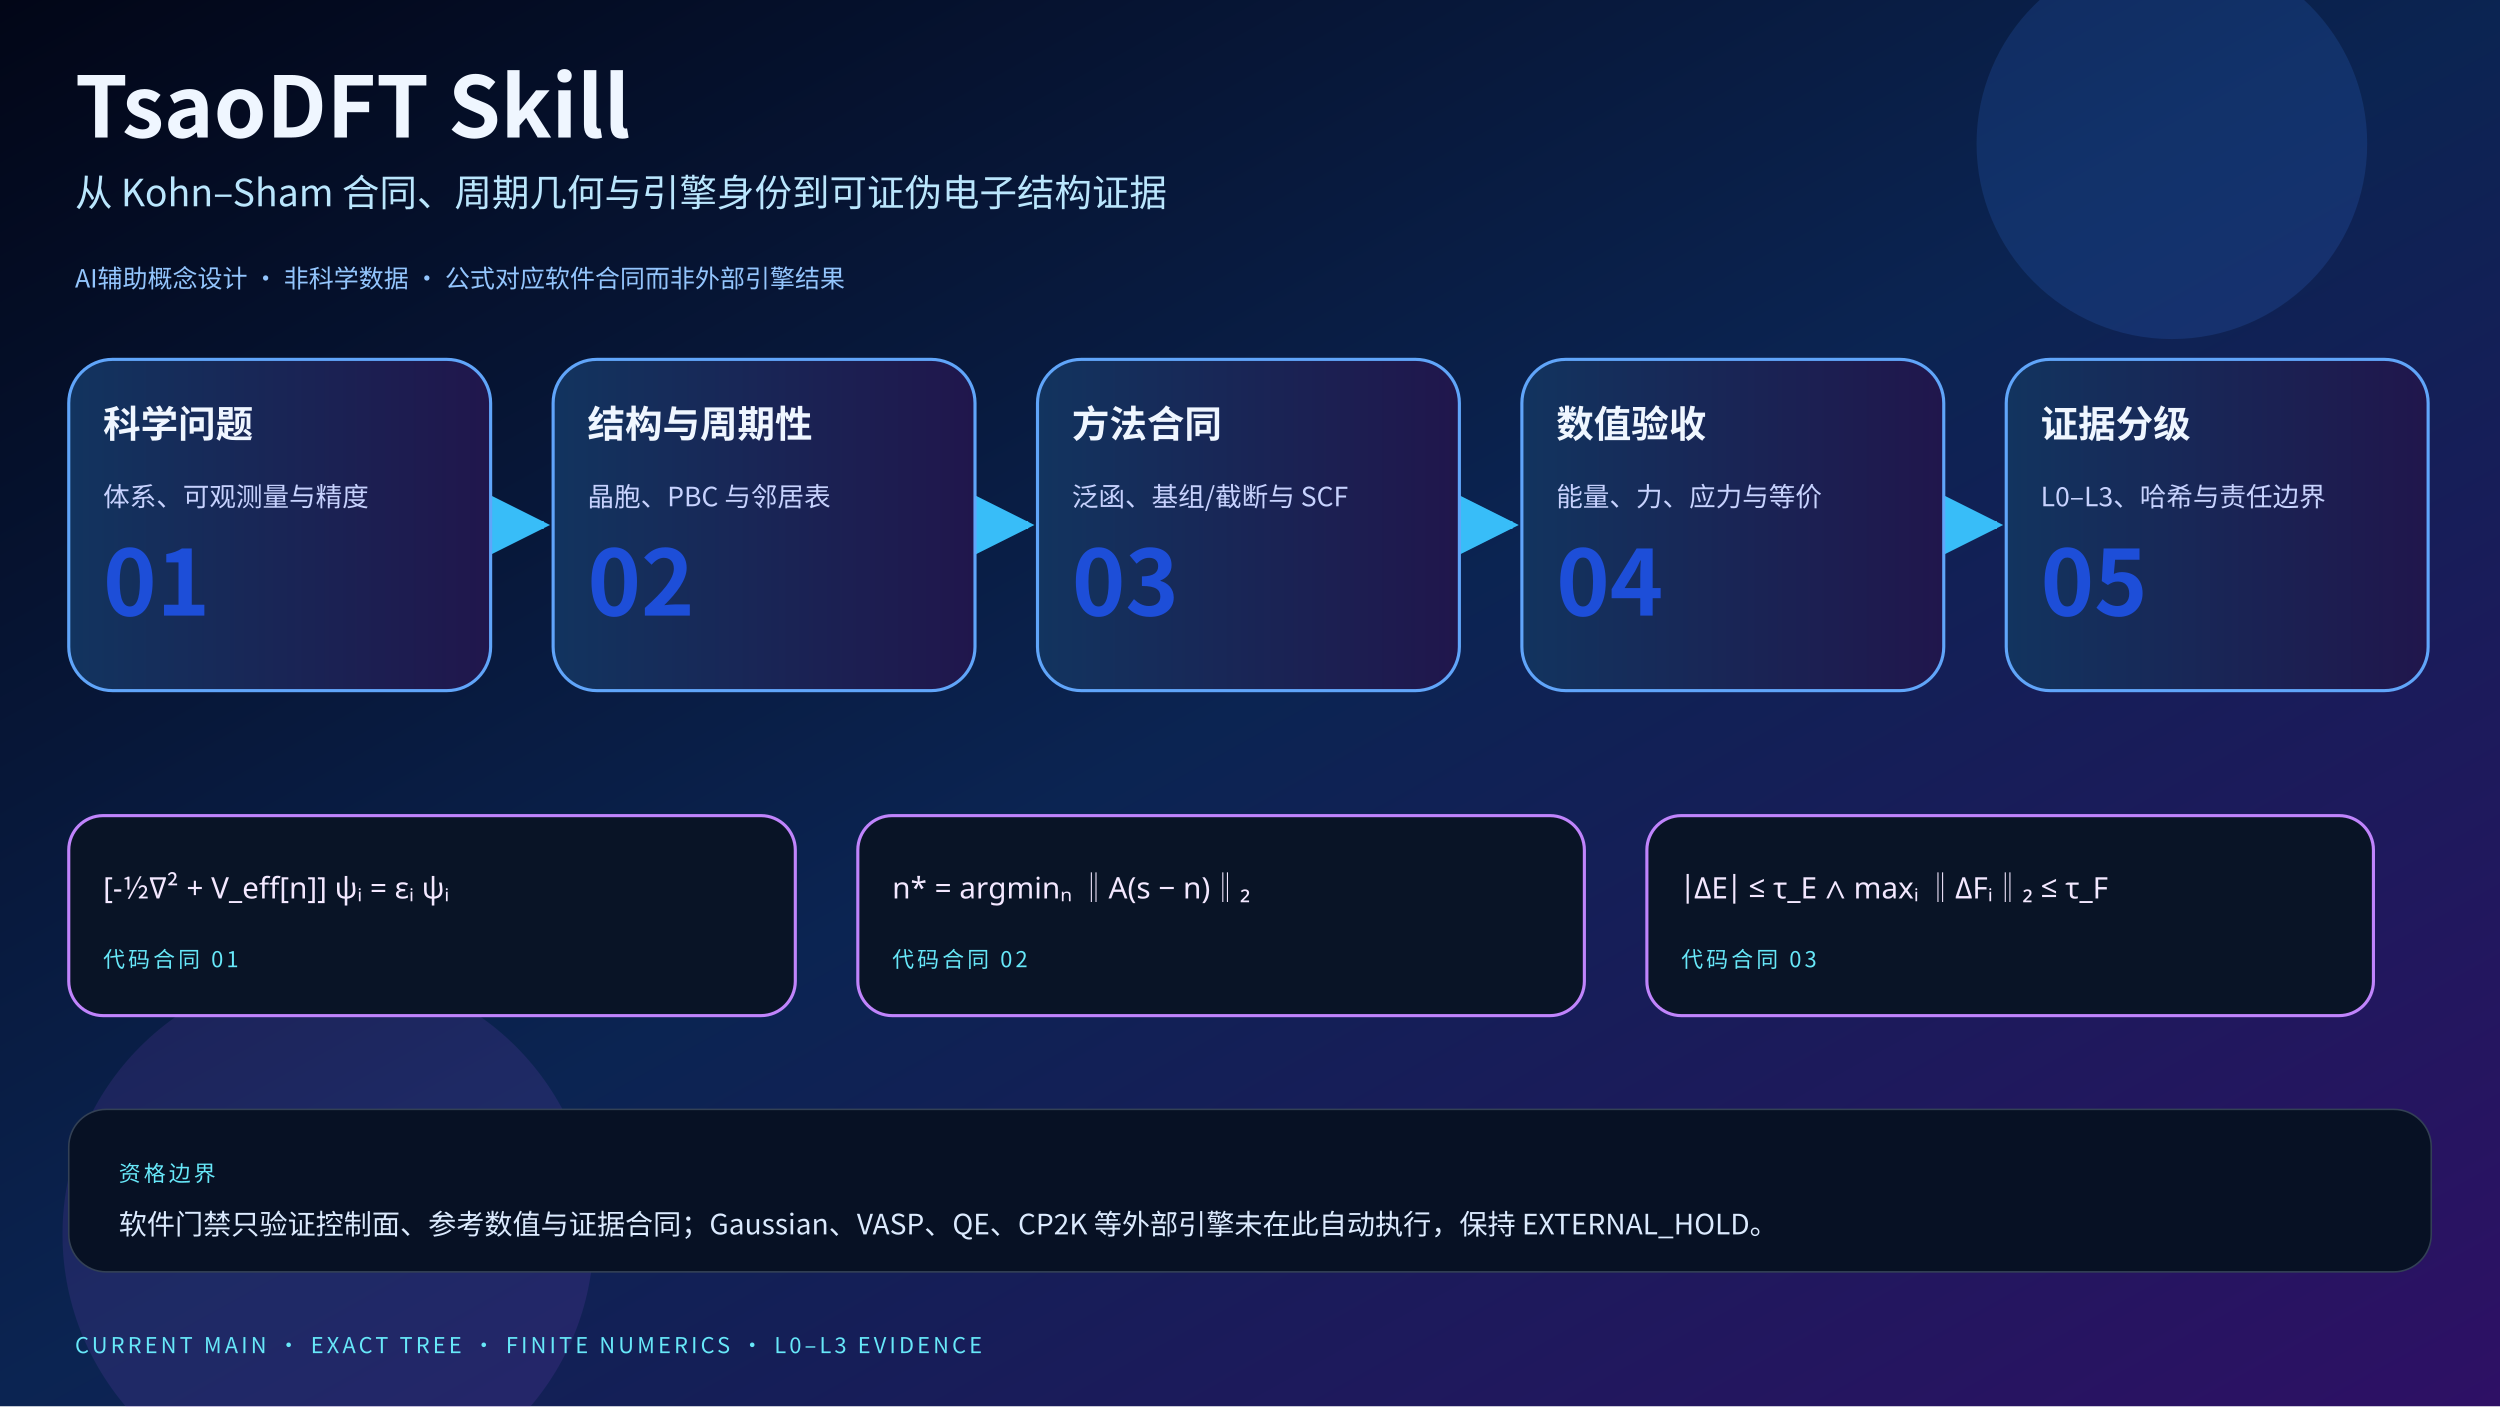
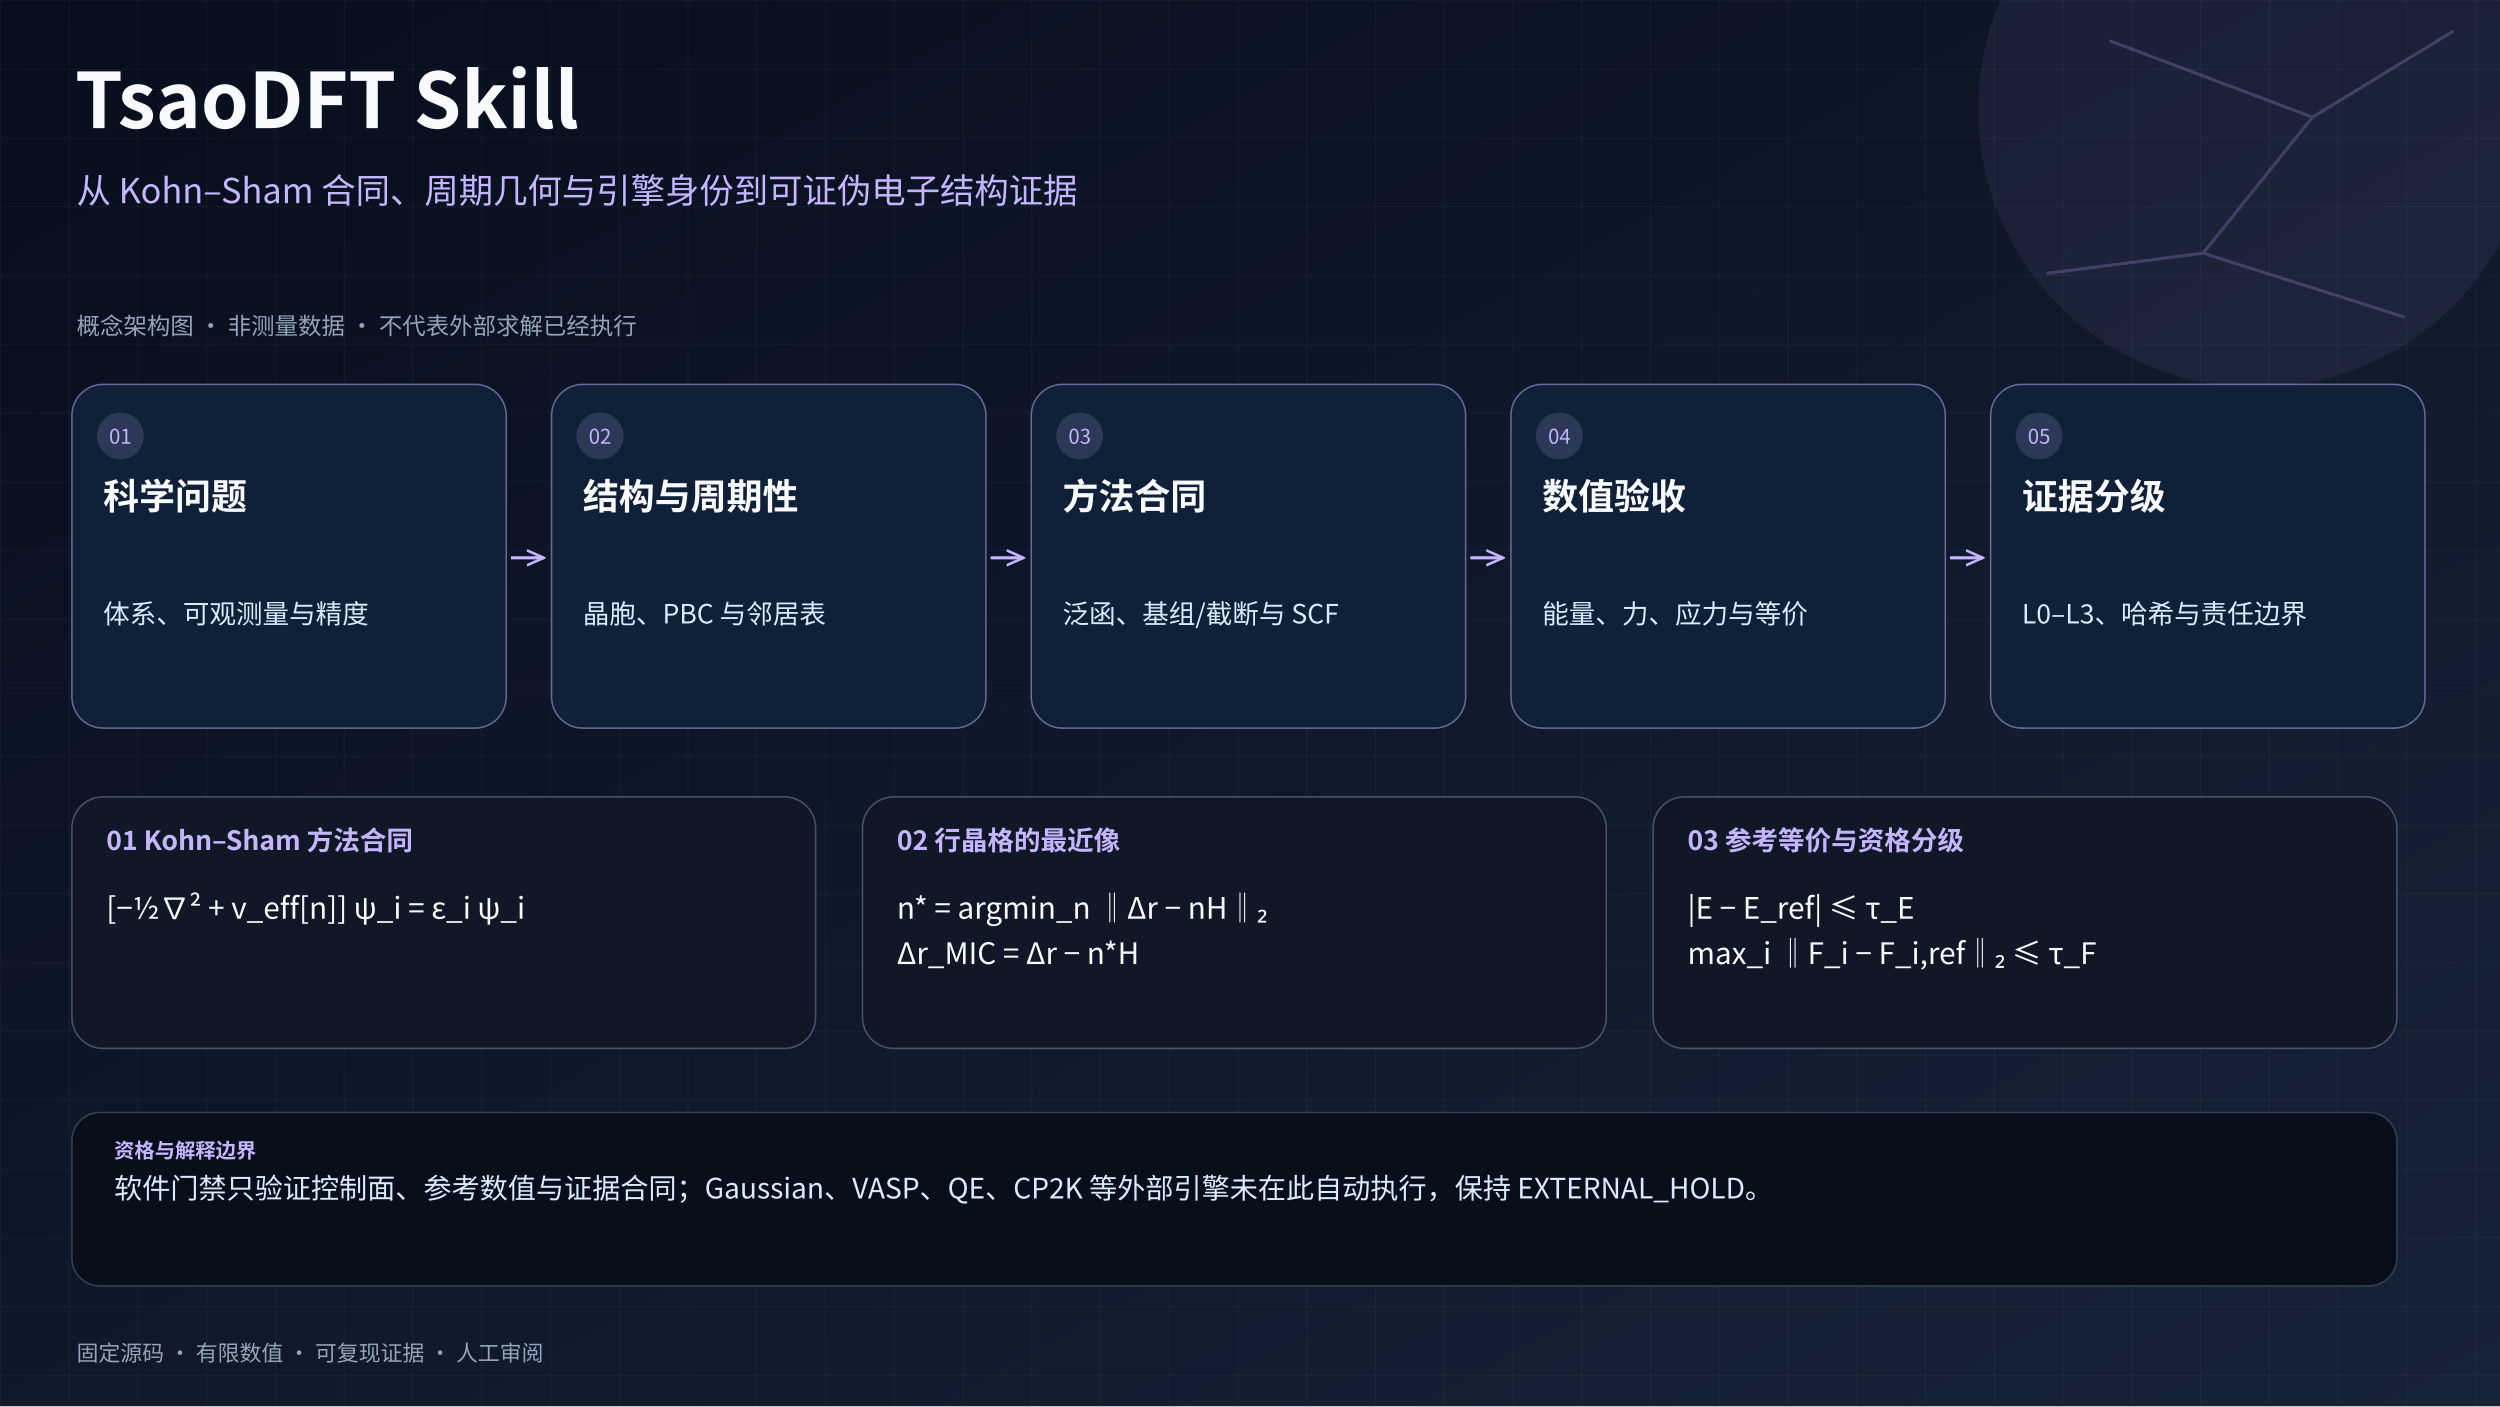
- <svg xmlns="http://www.w3.org/2000/svg" viewBox="0 0 1600 900" role="img" aria-labelledby="title desc">
+ <svg xmlns="http://www.w3.org/2000/svg" viewBox="0 0 1600 900" role="img" aria-labelledby="title desc" lang="zh-CN">
  <defs>
-     <linearGradient id="bg" x1="0" y1="0" x2="1" y2="1">
-       <stop offset="0" stop-color="#020617" />
-       <stop offset=".5" stop-color="#0b2452" />
-       <stop offset="1" stop-color="#2e1065" />
+     <linearGradient id="background" x2="1" y2="1">
+       <stop stop-color="#070e1d" />
+       <stop offset="1" stop-color="#172338" />
    </linearGradient>
-     <linearGradient id="card">
-       <stop offset="0" stop-color="#12345f" />
-       <stop offset="1" stop-color="#20164c" />
-     </linearGradient>
-     <marker id="arrow" viewBox="0 0 10 10" refX="9" refY="5" markerWidth="8" markerHeight="8" orient="auto">
-       <path d="M0 0L10 5L0 10Z" fill="#38bdf8" />
+     <pattern id="grid" width="44" height="44" patternUnits="userSpaceOnUse">
+       <path d="M44 0H0V44" fill="none" stroke="#cbd5e1" stroke-opacity=".055" />
+     </pattern>
+     <marker id="arrow" viewBox="0 0 10 10" refX="9" refY="5" markerWidth="6" markerHeight="6" orient="auto">
+       <path d="M0 1L9 5L0 9" fill="none" stroke="#c4b5fd" stroke-width="1.4" />
    </marker>
-     <style>text{font-family:"Noto Sans CJK SC","Microsoft YaHei","PingFang SC","Noto Sans",Arial,sans-serif;fill:#eff6ff}.title{font-size:54px;font-weight:800}.subtitle{font-size:24px;fill:#bae6fd}.stage{font-size:24px;font-weight:750}.detail{font-size:17px;fill:#c7d2fe}.index{font-size:58px;font-weight:800;fill:#1d4ed8}.formula{font-family:"STIX Two Math","Cambria Math","Noto Sans Math","Noto Sans CJK SC",sans-serif;font-size:19px;fill:#f3e8ff}.micro{font-size:14px;letter-spacing:2px;fill:#67e8f9}.boundary{font-size:18px;fill:#dbeafe}.badge{font-size:16px;fill:#93c5fd}</style>
+     <style>text{font-family:"Noto Sans CJK SC","Microsoft YaHei","PingFang SC","Noto Sans",Arial,sans-serif}</style>
  </defs>
-   <rect width="1600" height="900" fill="url(#bg)" />
-   <circle cx="1390" cy="92" r="125" fill="#3b82f6" opacity=".16" />
-   <circle cx="210" cy="790" r="170" fill="#a855f7" opacity=".12" />
-   <text x="48" y="88" class="title">TsaoDFT Skill</text>
-   <text x="48" y="132" class="subtitle">从 Kohn–Sham 合同、周期几何与引擎身份到可证伪电子结构证据</text>
-   <text x="48" y="184" class="badge">AI辅助概念设计 · 非科学数据 · 公式对应软件合同而非外部引擎结果</text>
-   <path d="M 319 336 H 348" stroke="#38bdf8" stroke-width="5" marker-end="url(#arrow)" />
-   <path d="M 629 336 H 658" stroke="#38bdf8" stroke-width="5" marker-end="url(#arrow)" />
-   <path d="M 939 336 H 968" stroke="#38bdf8" stroke-width="5" marker-end="url(#arrow)" />
-   <path d="M 1249 336 H 1278" stroke="#38bdf8" stroke-width="5" marker-end="url(#arrow)" />
+   <rect width="1600" height="900" fill="url(#background)" />
+   <rect width="1600" height="900" fill="url(#grid)" />
+   <circle cx="1444" cy="70" r="178" fill="#c4b5fd" opacity=".07" />
+   <path d="M1350 26L1480 75L1410 162L1539 203M1480 75L1570 20M1410 162L1310 175" fill="none" stroke="#c4b5fd" stroke-opacity=".22" stroke-width="2" />
+   <text x="48" y="82" font-size="49" font-weight="750" fill="#f8fafc" data-box="48,18.299999999999997,1400,78.5">
+     <tspan x="48" dy="0">TsaoDFT Skill</tspan>
+   </text>
+   <text x="49" y="130" font-size="22" font-weight="400" fill="#c4b5fd" data-box="49,101.4,1465,71">
+     <tspan x="49" dy="0">从 Kohn–Sham 合同、周期几何与引擎身份到可证伪电子结构证据</tspan>
+   </text>
+   <text x="49" y="214" font-size="15" font-weight="400" fill="#94a3b8" data-box="49,194.5,1470,30.5">
+     <tspan x="49" dy="0">概念架构图 · 非测量数据 · 不代表外部求解已经执行</tspan>
+   </text>
+   <path d="M327 357h21" fill="none" stroke="#c4b5fd" stroke-width="2" marker-end="url(#arrow)" />
+   <path d="M634 357h21" fill="none" stroke="#c4b5fd" stroke-width="2" marker-end="url(#arrow)" />
+   <path d="M941 357h21" fill="none" stroke="#c4b5fd" stroke-width="2" marker-end="url(#arrow)" />
+   <path d="M1248 357h21" fill="none" stroke="#c4b5fd" stroke-width="2" marker-end="url(#arrow)" />
  <g>
-     <rect x="44" y="230" width="270" height="212" rx="28" fill="url(#card)" stroke="#60a5fa" stroke-width="2" />
-     <text x="66" y="280" class="stage">科学问题</text>
-     <text x="66" y="324" class="detail">体系、可观测量与精度</text>
-     <text x="66" y="394" class="index">01</text>
+     <rect x="46" y="246" width="278" height="220" rx="20" fill="#0f2038" stroke="#c4b5fd" stroke-opacity=".5" />
+     <circle cx="77" cy="279" r="15" fill="#c4b5fd" fill-opacity=".16" />
+     <text x="77" y="284" text-anchor="middle" font-size="13" fill="#c4b5fd">01</text>
+     <text x="66" y="326" font-size="23" font-weight="700" fill="#f8fafc" data-box="66,296.1,237,67.5">
+       <tspan x="66" dy="0">科学问题</tspan>
+     </text>
+     <text x="66" y="399" font-size="17" font-weight="400" fill="#dbeafe" data-box="66,376.9,237,58.5">
+       <tspan x="66" dy="0">体系、可观测量与精度</tspan>
+     </text>
  </g>
  <g>
-     <rect x="354" y="230" width="270" height="212" rx="28" fill="url(#card)" stroke="#60a5fa" stroke-width="2" />
-     <text x="376" y="280" class="stage">结构与周期性</text>
-     <text x="376" y="324" class="detail">晶胞、PBC 与邻居表</text>
-     <text x="376" y="394" class="index">02</text>
+     <rect x="353" y="246" width="278" height="220" rx="20" fill="#0f2038" stroke="#c4b5fd" stroke-opacity=".5" />
+     <circle cx="384" cy="279" r="15" fill="#c4b5fd" fill-opacity=".16" />
+     <text x="384" y="284" text-anchor="middle" font-size="13" fill="#c4b5fd">02</text>
+     <text x="373" y="326" font-size="23" font-weight="700" fill="#f8fafc" data-box="373,296.1,237,67.5">
+       <tspan x="373" dy="0">结构与周期性</tspan>
+     </text>
+     <text x="373" y="399" font-size="17" font-weight="400" fill="#dbeafe" data-box="373,376.9,237,58.5">
+       <tspan x="373" dy="0">晶胞、PBC 与邻居表</tspan>
+     </text>
  </g>
  <g>
-     <rect x="664" y="230" width="270" height="212" rx="28" fill="url(#card)" stroke="#60a5fa" stroke-width="2" />
-     <text x="686" y="280" class="stage">方法合同</text>
-     <text x="686" y="324" class="detail">泛函、基组/截断与 SCF</text>
-     <text x="686" y="394" class="index">03</text>
+     <rect x="660" y="246" width="278" height="220" rx="20" fill="#0f2038" stroke="#c4b5fd" stroke-opacity=".5" />
+     <circle cx="691" cy="279" r="15" fill="#c4b5fd" fill-opacity=".16" />
+     <text x="691" y="284" text-anchor="middle" font-size="13" fill="#c4b5fd">03</text>
+     <text x="680" y="326" font-size="23" font-weight="700" fill="#f8fafc" data-box="680,296.1,237,67.5">
+       <tspan x="680" dy="0">方法合同</tspan>
+     </text>
+     <text x="680" y="399" font-size="17" font-weight="400" fill="#dbeafe" data-box="680,376.9,237,58.5">
+       <tspan x="680" dy="0">泛函、基组/截断与 SCF</tspan>
+     </text>
  </g>
  <g>
-     <rect x="974" y="230" width="270" height="212" rx="28" fill="url(#card)" stroke="#60a5fa" stroke-width="2" />
-     <text x="996" y="280" class="stage">数值验收</text>
-     <text x="996" y="324" class="detail">能量、力、应力与等价</text>
-     <text x="996" y="394" class="index">04</text>
+     <rect x="967" y="246" width="278" height="220" rx="20" fill="#0f2038" stroke="#c4b5fd" stroke-opacity=".5" />
+     <circle cx="998" cy="279" r="15" fill="#c4b5fd" fill-opacity=".16" />
+     <text x="998" y="284" text-anchor="middle" font-size="13" fill="#c4b5fd">04</text>
+     <text x="987" y="326" font-size="23" font-weight="700" fill="#f8fafc" data-box="987,296.1,237,67.5">
+       <tspan x="987" dy="0">数值验收</tspan>
+     </text>
+     <text x="987" y="399" font-size="17" font-weight="400" fill="#dbeafe" data-box="987,376.9,237,58.5">
+       <tspan x="987" dy="0">能量、力、应力与等价</tspan>
+     </text>
  </g>
  <g>
-     <rect x="1284" y="230" width="270" height="212" rx="28" fill="url(#card)" stroke="#60a5fa" stroke-width="2" />
-     <text x="1306" y="280" class="stage">证据分级</text>
-     <text x="1306" y="324" class="detail">L0–L3、哈希与责任边界</text>
-     <text x="1306" y="394" class="index">05</text>
+     <rect x="1274" y="246" width="278" height="220" rx="20" fill="#0f2038" stroke="#c4b5fd" stroke-opacity=".5" />
+     <circle cx="1305" cy="279" r="15" fill="#c4b5fd" fill-opacity=".16" />
+     <text x="1305" y="284" text-anchor="middle" font-size="13" fill="#c4b5fd">05</text>
+     <text x="1294" y="326" font-size="23" font-weight="700" fill="#f8fafc" data-box="1294,296.1,237,67.5">
+       <tspan x="1294" dy="0">证据分级</tspan>
+     </text>
+     <text x="1294" y="399" font-size="17" font-weight="400" fill="#dbeafe" data-box="1294,376.9,237,58.5">
+       <tspan x="1294" dy="0">L0–L3、哈希与责任边界</tspan>
+     </text>
  </g>
  <g>
-     <rect x="44" y="522" width="465" height="128" rx="22" fill="#091426" stroke="#c084fc" stroke-width="2" />
-     <text x="66" y="575" class="formula">[-½∇² + V_eff[n]] ψᵢ = εᵢ ψᵢ</text>
-     <text x="66" y="619" class="micro">代码合同 01</text>
+     <rect x="46" y="510" width="476" height="161" rx="20" fill="#101827" stroke="#64748b" stroke-opacity=".65" />
+     <text x="68" y="544" font-size="17" font-weight="650" fill="#c4b5fd" data-box="68,521.9,432,30.5">
+       <tspan x="68" dy="0">01  Kohn–Sham 方法合同</tspan>
+     </text>
+     <text x="68" y="588" font-size="19" font-weight="400" fill="#f8fafc" data-box="68,563.3,432,35.5">
+       <tspan x="68" dy="0">[−½∇² + v_eff[n]] ψ_i = ε_i ψ_i</tspan>
+     </text>
  </g>
  <g>
-     <rect x="549" y="522" width="465" height="128" rx="22" fill="#091426" stroke="#c084fc" stroke-width="2" />
-     <text x="571" y="575" class="formula">n* = argminₙ ‖A(s − n)‖₂</text>
-     <text x="571" y="619" class="micro">代码合同 02</text>
+     <rect x="552" y="510" width="476" height="161" rx="20" fill="#101827" stroke="#64748b" stroke-opacity=".65" />
+     <text x="574" y="544" font-size="17" font-weight="650" fill="#c4b5fd" data-box="574,521.9,432,30.5">
+       <tspan x="574" dy="0">02  行晶格的最近像</tspan>
+     </text>
+     <text x="574" y="588" font-size="19" font-weight="400" fill="#f8fafc" data-box="574,563.3,432,35.5">
+       <tspan x="574" dy="0">n* = argmin_n ‖Δr − nH‖₂</tspan>
+     </text>
+     <text x="574" y="617" font-size="19" font-weight="400" fill="#f8fafc" data-box="574,592.3,432,35.5">
+       <tspan x="574" dy="0">Δr_MIC = Δr − n*H</tspan>
+     </text>
  </g>
  <g>
-     <rect x="1054" y="522" width="465" height="128" rx="22" fill="#091426" stroke="#c084fc" stroke-width="2" />
-     <text x="1076" y="575" class="formula">|ΔE| ≤ τ_E ∧ maxᵢ ‖ΔFᵢ‖₂ ≤ τ_F</text>
-     <text x="1076" y="619" class="micro">代码合同 03</text>
+     <rect x="1058" y="510" width="476" height="161" rx="20" fill="#101827" stroke="#64748b" stroke-opacity=".65" />
+     <text x="1080" y="544" font-size="17" font-weight="650" fill="#c4b5fd" data-box="1080,521.9,432,30.5">
+       <tspan x="1080" dy="0">03  参考等价与资格分级</tspan>
+     </text>
+     <text x="1080" y="588" font-size="19" font-weight="400" fill="#f8fafc" data-box="1080,563.3,432,35.5">
+       <tspan x="1080" dy="0">|E − E_ref| ≤ τ_E</tspan>
+     </text>
+     <text x="1080" y="617" font-size="19" font-weight="400" fill="#f8fafc" data-box="1080,592.3,432,35.5">
+       <tspan x="1080" dy="0">max_i ‖F_i − F_i,ref‖₂ ≤ τ_F</tspan>
+     </text>
  </g>
-   <rect x="44" y="710" width="1512" height="104" rx="24" fill="#071124" stroke="#334155" />
-   <text x="76" y="756" class="micro">资格边界</text>
-   <text x="76" y="790" class="boundary">软件门禁只验证控制面、参考数值与证据合同；Gaussian、VASP、QE、CP2K 等外部引擎未在此自动执行，保持 EXTERNAL_HOLD。</text>
-   <text x="48" y="866" class="micro">CURRENT MAIN · EXACT TREE · FINITE NUMERICS · L0–L3 EVIDENCE</text>
+   <rect x="46" y="712" width="1488" height="111" rx="18" fill="#080f1b" stroke="#334155" />
+   <text x="73" y="741" font-size="13" font-weight="650" fill="#c4b5fd" data-box="73,724.1,1440,26.5">
+     <tspan x="73" dy="0">资格与解释边界</tspan>
+   </text>
+   <text x="73" y="767" font-size="18" font-weight="400" fill="#dbeafe" data-box="73,743.6,1440,63">
+     <tspan x="73" dy="0">软件门禁只验证控制面、参考数值与证据合同；Gaussian、VASP、QE、CP2K 等外部引擎未在此自动执行，保持 EXTERNAL_HOLD。</tspan>
+   </text>
+   <text x="49" y="871" font-size="14" font-weight="400" fill="#94a3b8" data-box="49,852.8,1470,27">
+     <tspan x="49" dy="0">固定源码 · 有限数值 · 可复现证据 · 人工审阅</tspan>
+   </text>
</svg>
